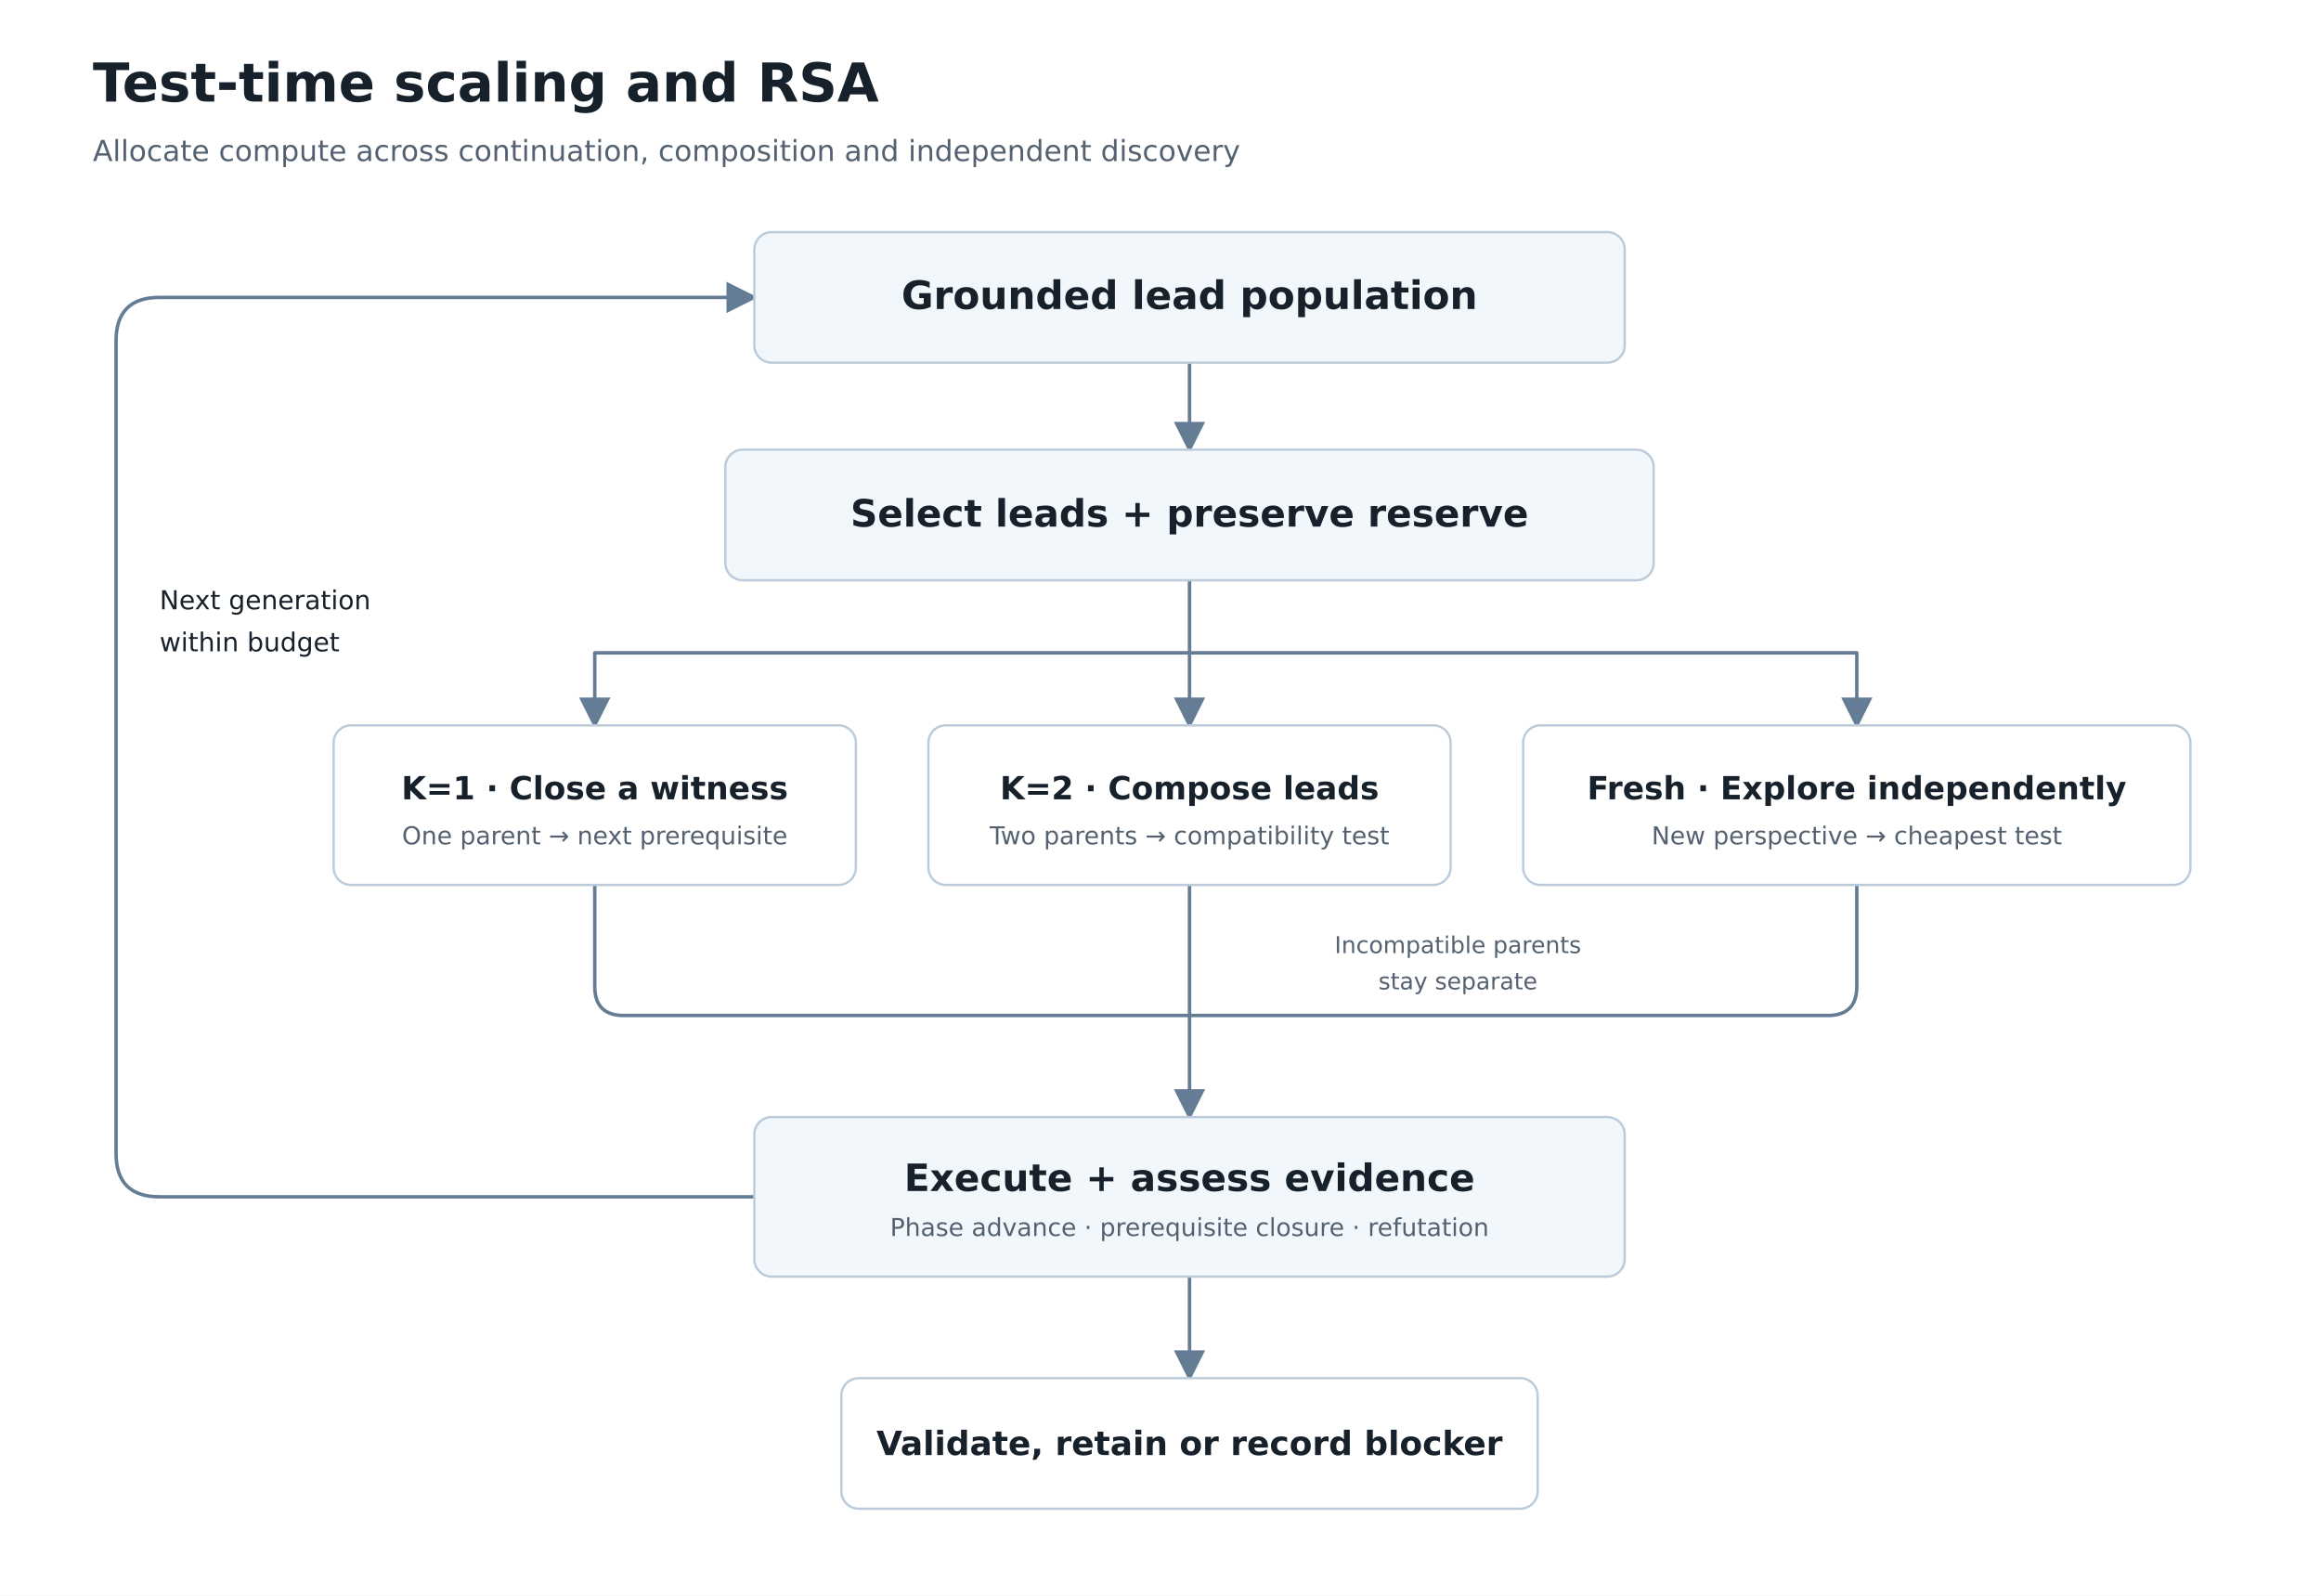
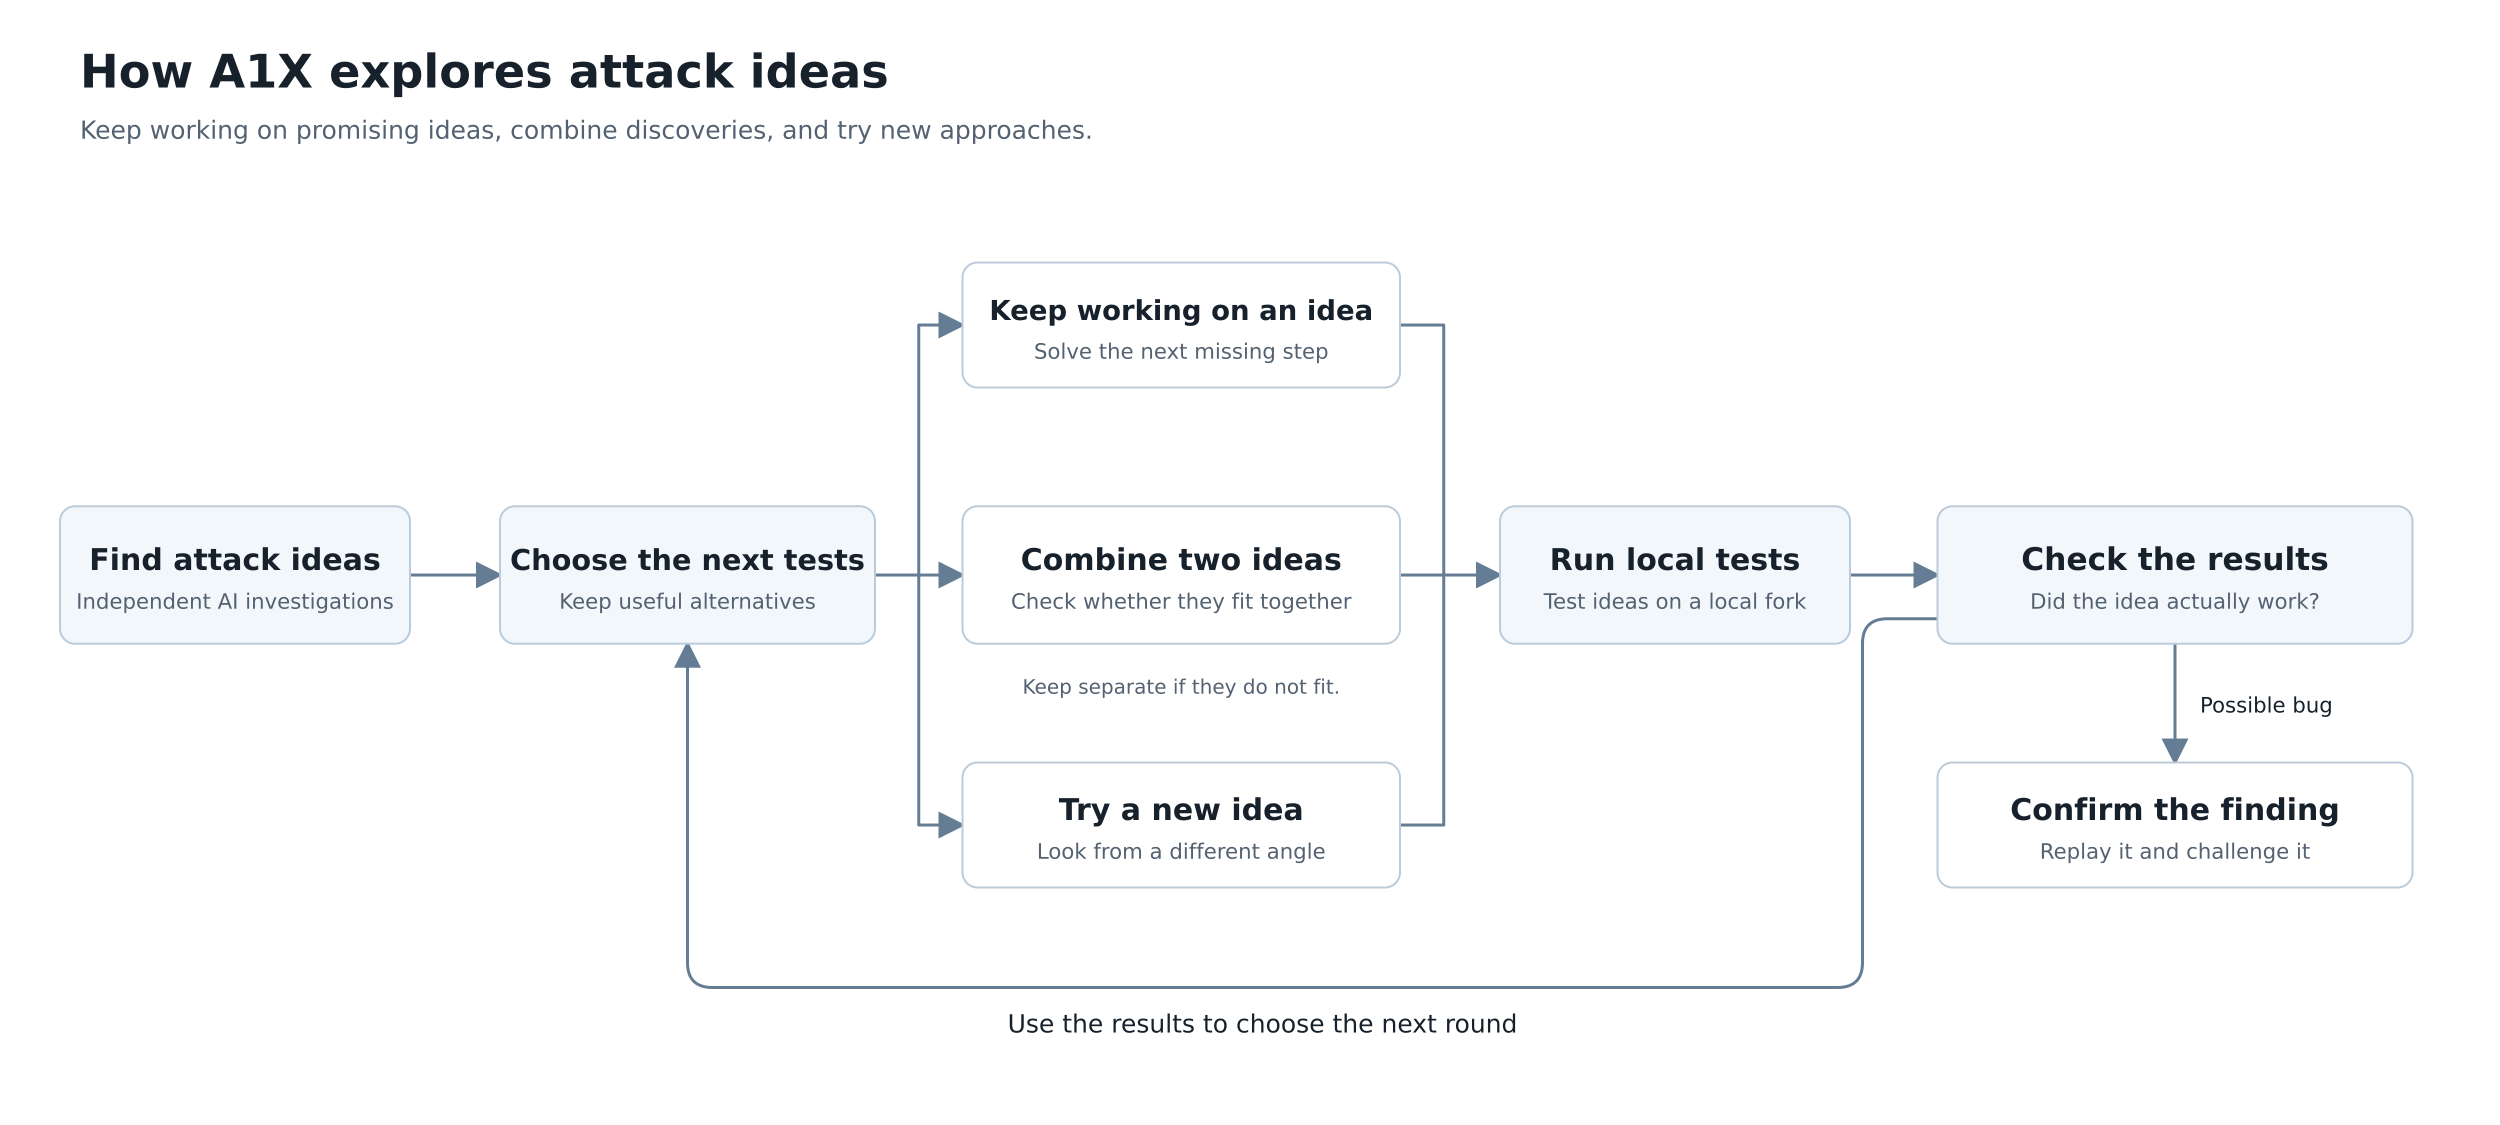
- <svg xmlns="http://www.w3.org/2000/svg" width="1600" height="1100" viewBox="0 0 1600 1100" role="img" aria-labelledby="title desc">
+ <svg xmlns="http://www.w3.org/2000/svg" width="2000" height="900" viewBox="0 0 2000 900" role="img" aria-labelledby="title desc">
  <defs>
    <marker id="arrow" markerWidth="9" markerHeight="9" refX="8" refY="4.5" orient="auto">
      <path d="M0 0L9 4.5L0 9Z" fill="#647d94" />
    </marker>
  </defs>
-   <rect width="1600" height="1100" fill="white" />
+   <rect width="2000" height="900" fill="white" />
  <g font-family="DejaVu Sans, Arial, sans-serif">
-     <text x="64" y="70" font-size="37" font-weight="700" text-anchor="start" fill="#17212b">Test-time scaling and RSA</text>
-     <text x="64" y="111" font-size="20" font-weight="400" text-anchor="start" fill="#536171">Allocate compute across continuation, composition and independent discovery</text>
-     <path d="M820 250V310" fill="none" stroke="#647d94" stroke-width="2.4" stroke-linecap="round" stroke-linejoin="round" marker-end="url(#arrow)" />
-     <path d="M820 400V450H410V500" fill="none" stroke="#647d94" stroke-width="2.4" stroke-linecap="round" stroke-linejoin="round" marker-end="url(#arrow)" />
-     <path d="M820 450V500" fill="none" stroke="#647d94" stroke-width="2.4" stroke-linecap="round" stroke-linejoin="round" marker-end="url(#arrow)" />
-     <path d="M820 450H1280V500" fill="none" stroke="#647d94" stroke-width="2.4" stroke-linecap="round" stroke-linejoin="round" marker-end="url(#arrow)" />
-     <path d="M410 610V680Q410 700 430 700H820" fill="none" stroke="#647d94" stroke-width="2.4" stroke-linecap="round" stroke-linejoin="round" />
-     <path d="M1280 610V680Q1280 700 1260 700H820" fill="none" stroke="#647d94" stroke-width="2.4" stroke-linecap="round" stroke-linejoin="round" />
-     <path d="M820 610V770" fill="none" stroke="#647d94" stroke-width="2.4" stroke-linecap="round" stroke-linejoin="round" marker-end="url(#arrow)" />
-     <path d="M520 825H110Q80 825 80 795V235Q80 205 110 205H520" fill="none" stroke="#647d94" stroke-width="2.4" stroke-linecap="round" stroke-linejoin="round" marker-end="url(#arrow)" />
-     <path d="M820 880V950" fill="none" stroke="#647d94" stroke-width="2.4" stroke-linecap="round" stroke-linejoin="round" marker-end="url(#arrow)" />
-     <rect x="520" y="160" width="600" height="90" rx="12" fill="#f2f7fc" stroke="#bccbd9" stroke-width="1.6" />
-     <text x="820.0" y="213.0" font-size="27" font-weight="600" text-anchor="middle" fill="#17212b">Grounded lead population</text>
-     <rect x="500" y="310" width="640" height="90" rx="12" fill="#f2f7fc" stroke="#bccbd9" stroke-width="1.6" />
-     <text x="820.0" y="363.0" font-size="26" font-weight="600" text-anchor="middle" fill="#17212b">Select leads + preserve reserve</text>
-     <rect x="230" y="500" width="360" height="110" rx="12" fill="#ffffff" stroke="#bccbd9" stroke-width="1.6" />
-     <text x="410.0" y="551.0" font-size="22" font-weight="600" text-anchor="middle" fill="#17212b">K=1 · Close a witness</text>
-     <text x="410.0" y="582.0" font-size="17" font-weight="400" text-anchor="middle" fill="#536171">One parent → next prerequisite</text>
-     <rect x="640" y="500" width="360" height="110" rx="12" fill="#ffffff" stroke="#bccbd9" stroke-width="1.6" />
-     <text x="820.0" y="551.0" font-size="22" font-weight="600" text-anchor="middle" fill="#17212b">K=2 · Compose leads</text>
-     <text x="820.0" y="582.0" font-size="17" font-weight="400" text-anchor="middle" fill="#536171">Two parents → compatibility test</text>
-     <rect x="1050" y="500" width="460" height="110" rx="12" fill="#ffffff" stroke="#bccbd9" stroke-width="1.6" />
-     <text x="1280.0" y="551.0" font-size="22" font-weight="600" text-anchor="middle" fill="#17212b">Fresh · Explore independently</text>
-     <text x="1280.0" y="582.0" font-size="17" font-weight="400" text-anchor="middle" fill="#536171">New perspective → cheapest test</text>
-     <rect x="520" y="770" width="600" height="110" rx="12" fill="#f2f7fc" stroke="#bccbd9" stroke-width="1.6" />
-     <text x="820.0" y="821.0" font-size="26" font-weight="600" text-anchor="middle" fill="#17212b">Execute + assess evidence</text>
-     <text x="820.0" y="852.0" font-size="17" font-weight="400" text-anchor="middle" fill="#536171">Phase advance · prerequisite closure · refutation</text>
-     <rect x="580" y="950" width="480" height="90" rx="12" fill="#ffffff" stroke="#bccbd9" stroke-width="1.6" />
-     <text x="820.0" y="1003.0" font-size="23" font-weight="600" text-anchor="middle" fill="#17212b">Validate, retain or record blocker</text>
-     <text x="110" y="420" font-size="18" font-weight="400" text-anchor="start" fill="#17212b">Next generation</text>
-     <text x="110" y="449" font-size="18" font-weight="400" text-anchor="start" fill="#17212b">within budget</text>
-     <text x="1005" y="657" font-size="16" font-weight="400" text-anchor="middle" fill="#536171">Incompatible parents</text>
-     <text x="1005" y="682" font-size="16" font-weight="400" text-anchor="middle" fill="#536171">stay separate</text>
+     <text x="64" y="70" font-size="37" font-weight="700" text-anchor="start" fill="#17212b">How A1X explores attack ideas</text>
+     <text x="64" y="111" font-size="20" font-weight="400" text-anchor="start" fill="#536171">Keep working on promising ideas, combine discoveries, and try new approaches.</text>
+     <path d="M328 460H400" fill="none" stroke="#647d94" stroke-width="2.4" stroke-linecap="round" stroke-linejoin="round" marker-end="url(#arrow)" />
+     <path d="M700 460H770" fill="none" stroke="#647d94" stroke-width="2.4" stroke-linecap="round" stroke-linejoin="round" marker-end="url(#arrow)" />
+     <path d="M735 460V260H770" fill="none" stroke="#647d94" stroke-width="2.4" stroke-linecap="round" stroke-linejoin="round" marker-end="url(#arrow)" />
+     <path d="M735 460V660H770" fill="none" stroke="#647d94" stroke-width="2.4" stroke-linecap="round" stroke-linejoin="round" marker-end="url(#arrow)" />
+     <path d="M1120 260H1155V660H1120" fill="none" stroke="#647d94" stroke-width="2.4" stroke-linecap="round" stroke-linejoin="round" />
+     <path d="M1120 460H1200" fill="none" stroke="#647d94" stroke-width="2.4" stroke-linecap="round" stroke-linejoin="round" marker-end="url(#arrow)" />
+     <path d="M1480 460H1550" fill="none" stroke="#647d94" stroke-width="2.4" stroke-linecap="round" stroke-linejoin="round" marker-end="url(#arrow)" />
+     <path d="M1550 495H1510Q1490 495 1490 515V770Q1490 790 1470 790H570Q550 790 550 770V515" fill="none" stroke="#647d94" stroke-width="2.4" stroke-linecap="round" stroke-linejoin="round" marker-end="url(#arrow)" />
+     <path d="M1740 515V610" fill="none" stroke="#647d94" stroke-width="2.4" stroke-linecap="round" stroke-linejoin="round" marker-end="url(#arrow)" />
+     <rect x="48" y="405" width="280" height="110" rx="12" fill="#f2f7fc" stroke="#bccbd9" stroke-width="1.6" />
+     <text x="188.0" y="456.0" font-size="24" font-weight="600" text-anchor="middle" fill="#17212b">Find attack ideas</text>
+     <text x="188.0" y="487.0" font-size="17" font-weight="400" text-anchor="middle" fill="#536171">Independent AI investigations</text>
+     <rect x="400" y="405" width="300" height="110" rx="12" fill="#f2f7fc" stroke="#bccbd9" stroke-width="1.6" />
+     <text x="550.0" y="456.0" font-size="23" font-weight="600" text-anchor="middle" fill="#17212b">Choose the next tests</text>
+     <text x="550.0" y="487.0" font-size="17" font-weight="400" text-anchor="middle" fill="#536171">Keep useful alternatives</text>
+     <rect x="770" y="210" width="350" height="100" rx="12" fill="#ffffff" stroke="#bccbd9" stroke-width="1.6" />
+     <text x="945.0" y="256.0" font-size="22" font-weight="600" text-anchor="middle" fill="#17212b">Keep working on an idea</text>
+     <text x="945.0" y="287.0" font-size="17" font-weight="400" text-anchor="middle" fill="#536171">Solve the next missing step</text>
+     <rect x="770" y="405" width="350" height="110" rx="12" fill="#ffffff" stroke="#bccbd9" stroke-width="1.6" />
+     <text x="945.0" y="456.0" font-size="24" font-weight="600" text-anchor="middle" fill="#17212b">Combine two ideas</text>
+     <text x="945.0" y="487.0" font-size="17" font-weight="400" text-anchor="middle" fill="#536171">Check whether they fit together</text>
+     <rect x="770" y="610" width="350" height="100" rx="12" fill="#ffffff" stroke="#bccbd9" stroke-width="1.6" />
+     <text x="945.0" y="656.0" font-size="24" font-weight="600" text-anchor="middle" fill="#17212b">Try a new idea</text>
+     <text x="945.0" y="687.0" font-size="17" font-weight="400" text-anchor="middle" fill="#536171">Look from a different angle</text>
+     <rect x="1200" y="405" width="280" height="110" rx="12" fill="#f2f7fc" stroke="#bccbd9" stroke-width="1.6" />
+     <text x="1340.0" y="456.0" font-size="24" font-weight="600" text-anchor="middle" fill="#17212b">Run local tests</text>
+     <text x="1340.0" y="487.0" font-size="17" font-weight="400" text-anchor="middle" fill="#536171">Test ideas on a local fork</text>
+     <rect x="1550" y="405" width="380" height="110" rx="12" fill="#f2f7fc" stroke="#bccbd9" stroke-width="1.6" />
+     <text x="1740.0" y="456.0" font-size="25" font-weight="600" text-anchor="middle" fill="#17212b">Check the results</text>
+     <text x="1740.0" y="487.0" font-size="17" font-weight="400" text-anchor="middle" fill="#536171">Did the idea actually work?</text>
+     <rect x="1550" y="610" width="380" height="100" rx="12" fill="#ffffff" stroke="#bccbd9" stroke-width="1.6" />
+     <text x="1740.0" y="656.0" font-size="24" font-weight="600" text-anchor="middle" fill="#17212b">Confirm the finding</text>
+     <text x="1740.0" y="687.0" font-size="17" font-weight="400" text-anchor="middle" fill="#536171">Replay it and challenge it</text>
+     <text x="1760" y="570" font-size="17" font-weight="400" text-anchor="start" fill="#17212b">Possible bug</text>
+     <text x="1010" y="826" font-size="20" font-weight="400" text-anchor="middle" fill="#17212b">Use the results to choose the next round</text>
+     <text x="945" y="555" font-size="16" font-weight="400" text-anchor="middle" fill="#536171">Keep separate if they do not fit.</text>
  </g>
</svg>
